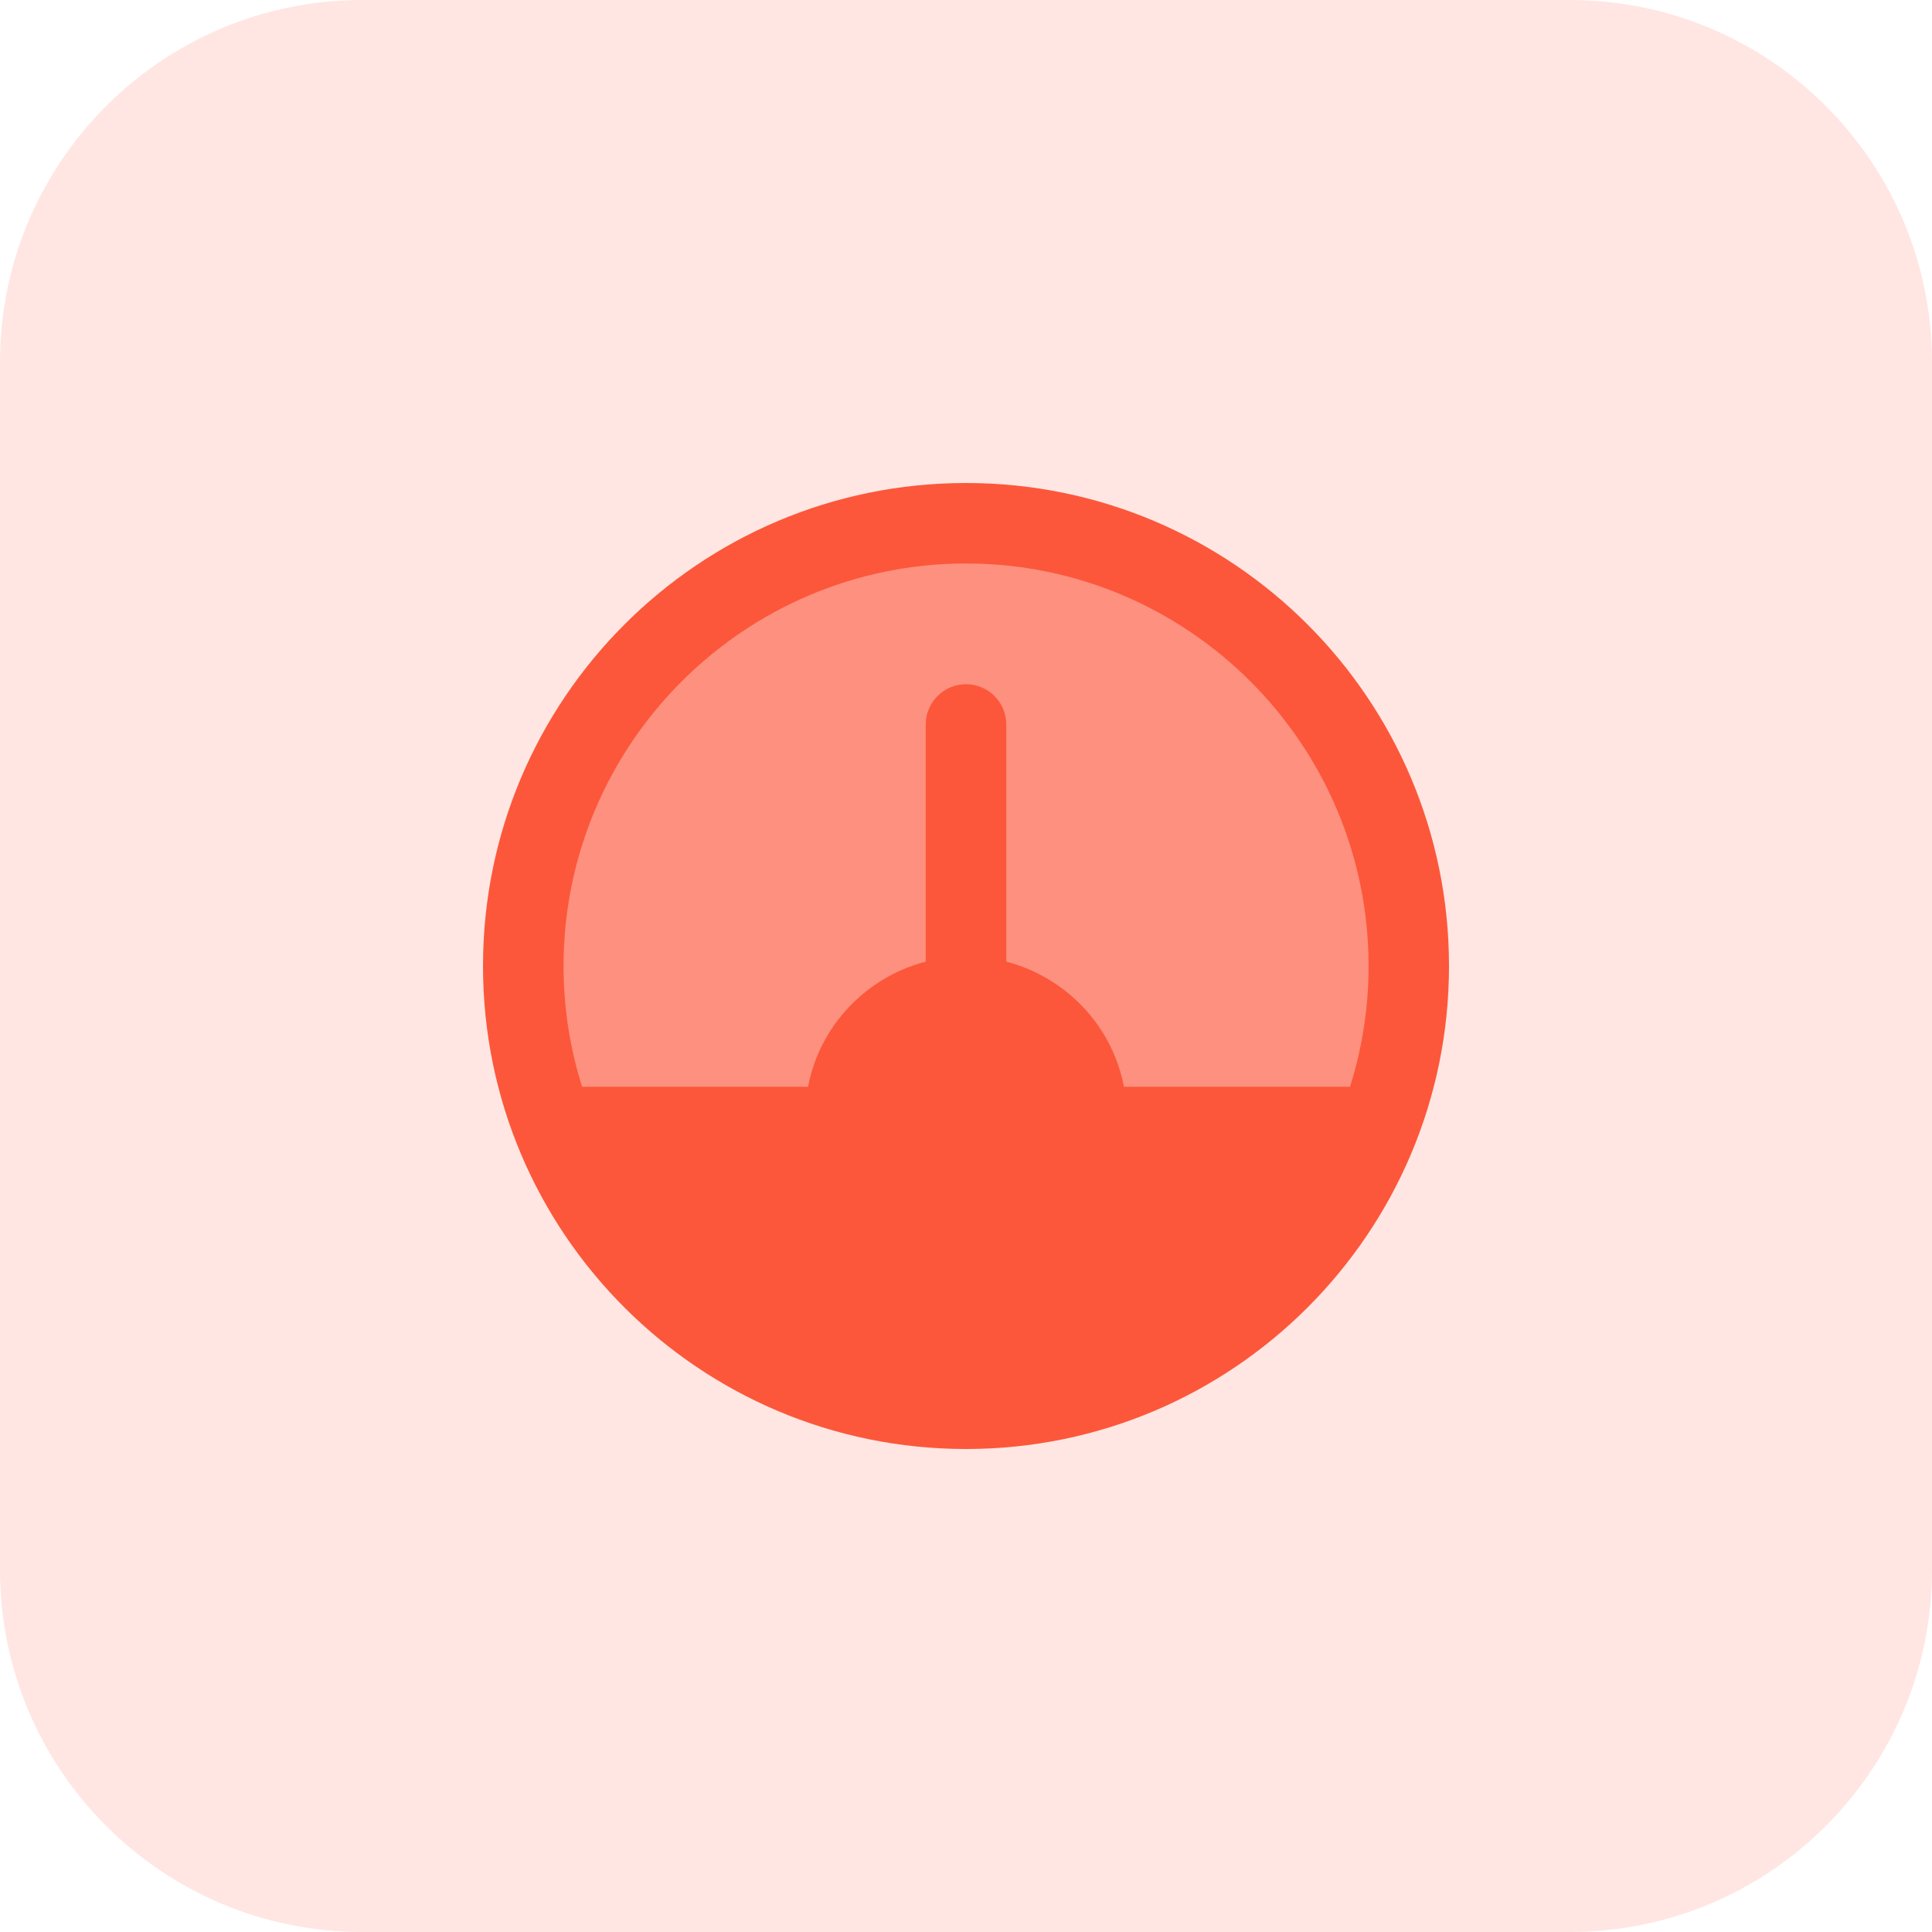
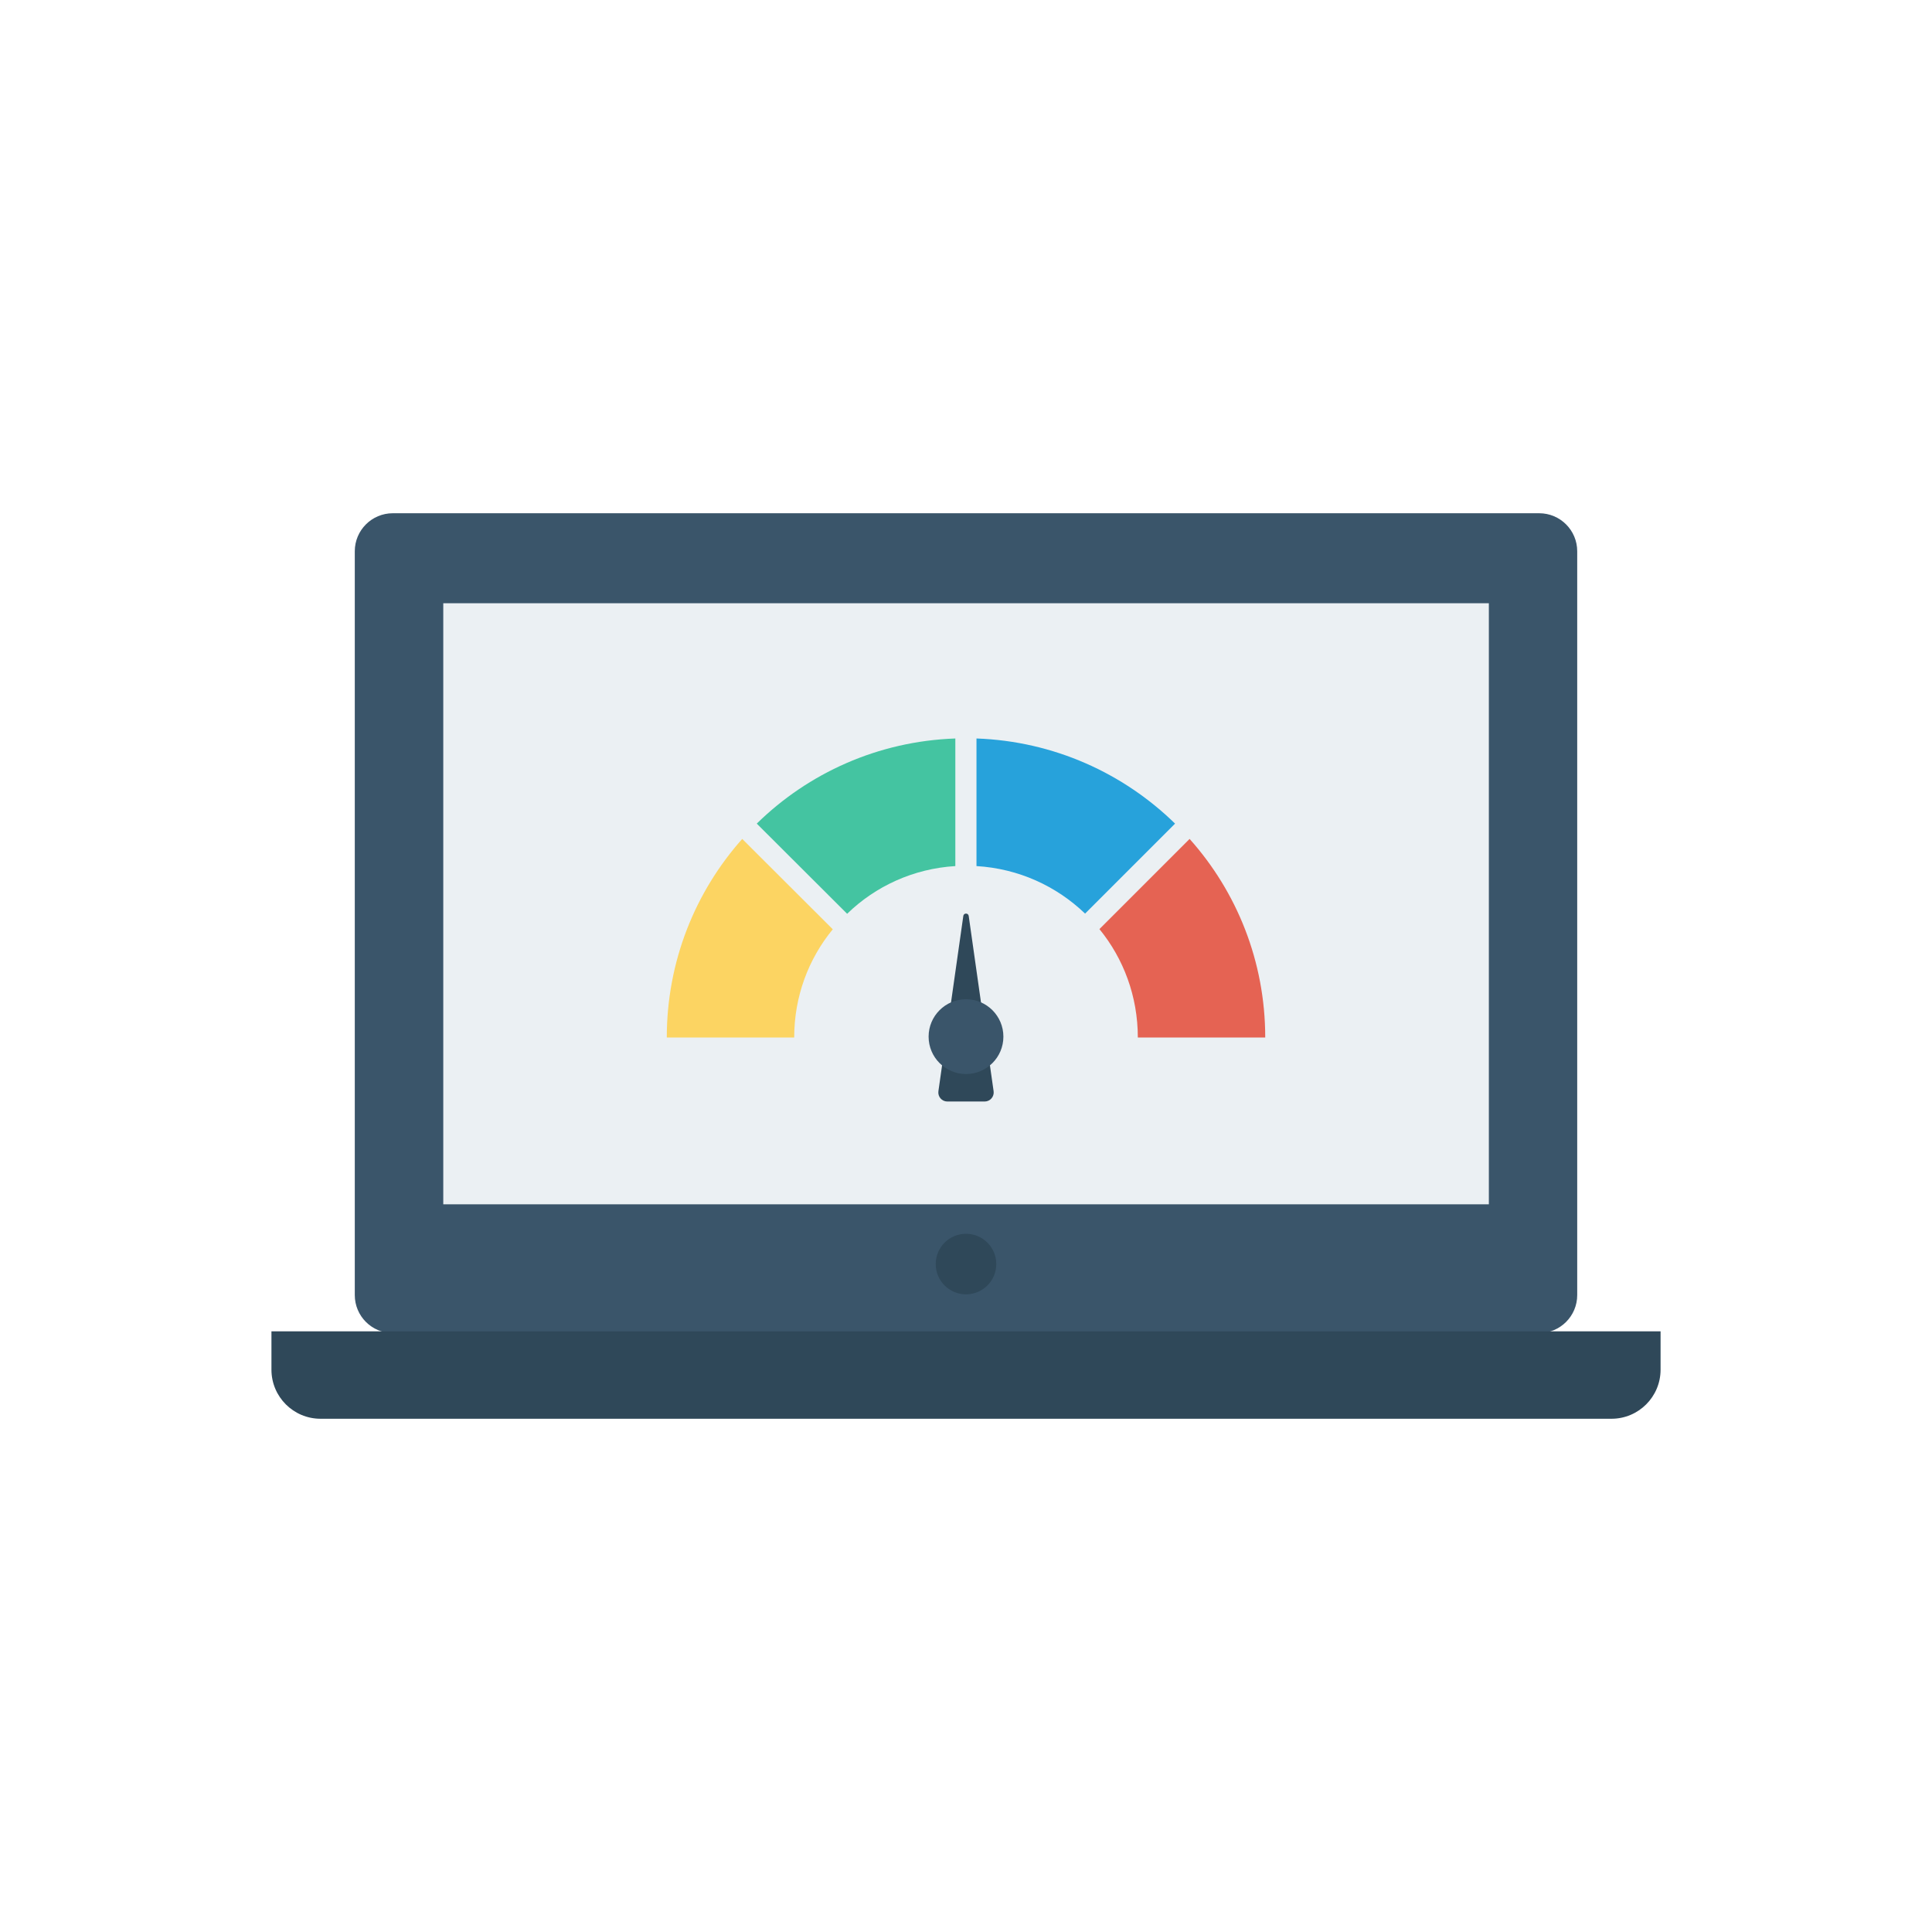
- <svg xmlns="http://www.w3.org/2000/svg" width="512" height="512" enable-background="new 0 0 32 32" viewBox="0 0 32 32">
-   <path d="m26 32h-20c-3.314 0-6-2.686-6-6v-20c0-3.314 2.686-6 6-6h20c3.314 0 6 2.686 6 6v20c0 3.314-2.686 6-6 6z" fill="#ffe6e2" />
-   <circle cx="16" cy="16" r="8" fill="#fc573b" />
-   <path d="m18.616 18c-.193-1.012-.961-1.815-1.949-2.072v-3.928c0-.368-.298-.667-.667-.667-.368 0-.667.299-.667.667v3.928c-.988.257-1.756 1.06-1.949 2.072h-3.743c-.199-.632-.307-1.303-.307-2 0-3.676 2.991-6.667 6.667-6.667s6.667 2.991 6.667 6.667c0 .697-.108 1.368-.307 2z" fill="#fd907e" />
+ <svg xmlns="http://www.w3.org/2000/svg" width="512" height="512" enable-background="new 0 0 110 110" viewBox="0 0 110 110">
+   <path d="m87.636 29.222h-65.272c-1.195 0-2.164 0.969-2.164 2.164v42.35c0 1.195 0.969 2.164 2.164 2.164h65.272c1.195 0 2.164-0.969 2.164-2.164v-42.35c-1.9e-6 -1.195-0.969-2.164-2.164-2.164z" fill="#3a556a" />
+   <path transform="matrix(0 1 -1 0 106.46 -3.543)" d="m37.889 21.691h34.222v59.531h-34.222z" fill="#ebf0f3" />
+   <path d="m15.455 75.801v2.182c0 1.543 1.251 2.795 2.795 2.795h73.501c1.543 0 2.795-1.251 2.795-2.795v-2.182z" fill="#2f4859" />
+   <path d="m55 70.246c-0.952 0-1.724 0.772-1.724 1.724 0 0.952 0.772 1.724 1.724 1.724 0.952 0 1.724-0.772 1.724-1.724 0-0.952-0.772-1.724-1.724-1.724z" fill="#2f4859" />
+   <path d="m42.259 47.765 5.156 5.145c-1.38 1.678-2.197 3.82-2.197 6.161h-7.254c0-4.339 1.623-8.303 4.295-11.306z" fill="#fcd462" />
+   <path d="m54.393 42.046v7.265c-2.385 0.144-4.549 1.148-6.161 2.716l-5.145-5.134c2.926-2.871 6.901-4.692 11.306-4.847z" fill="#44c4a1" />
+   <path d="m66.903 46.893-5.123 5.123c-1.634-1.568-3.787-2.562-6.183-2.705v-7.265c4.394 0.155 8.369 1.976 11.306 4.847z" fill="#27a2db" />
+   <path d="m72.037 59.071h-7.254c0-2.352-0.817-4.494-2.186-6.172l5.134-5.134c2.683 3.003 4.306 6.967 4.306 11.306z" fill="#e56353" />
+   <path d="m55.154 52.149c-0.025-0.178-0.282-0.178-0.307 0l-1.418 9.979c-0.044 0.311 0.197 0.588 0.511 0.588h2.121c0.314 0 0.555-0.278 0.511-0.588z" fill="#2f4859" />
+   <path d="m55 56.893c-1.176 0-2.129 0.953-2.129 2.129 0 1.176 0.953 2.129 2.129 2.129 1.176 0 2.129-0.953 2.129-2.129 0-1.176-0.953-2.129-2.129-2.129z" fill="#3a556a" />
</svg>
